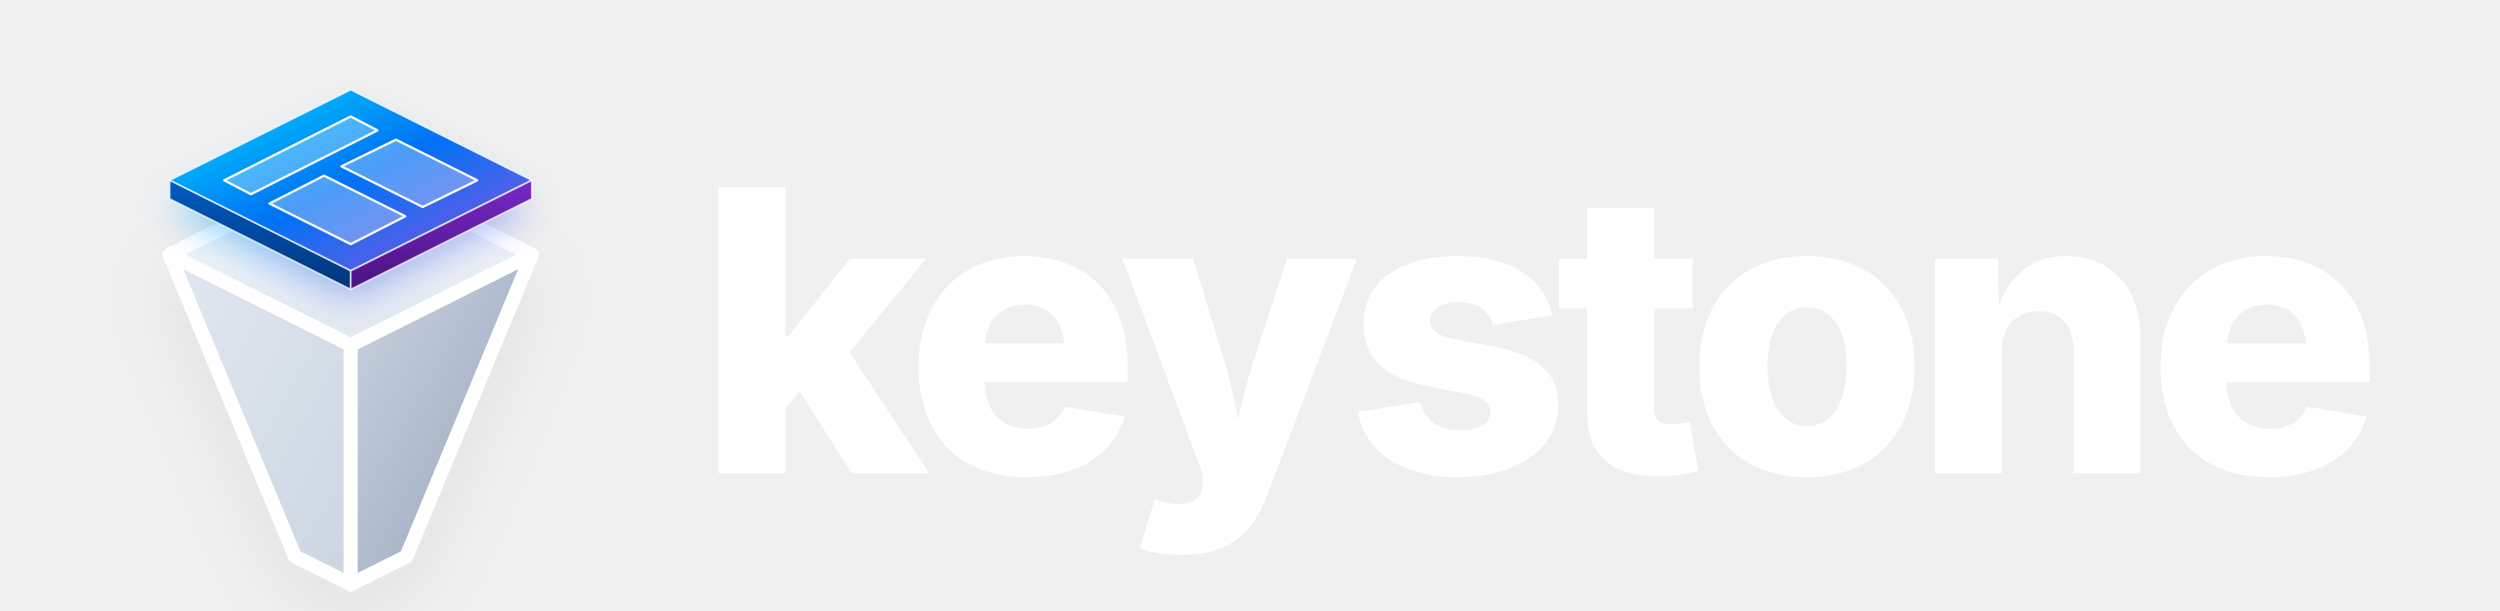
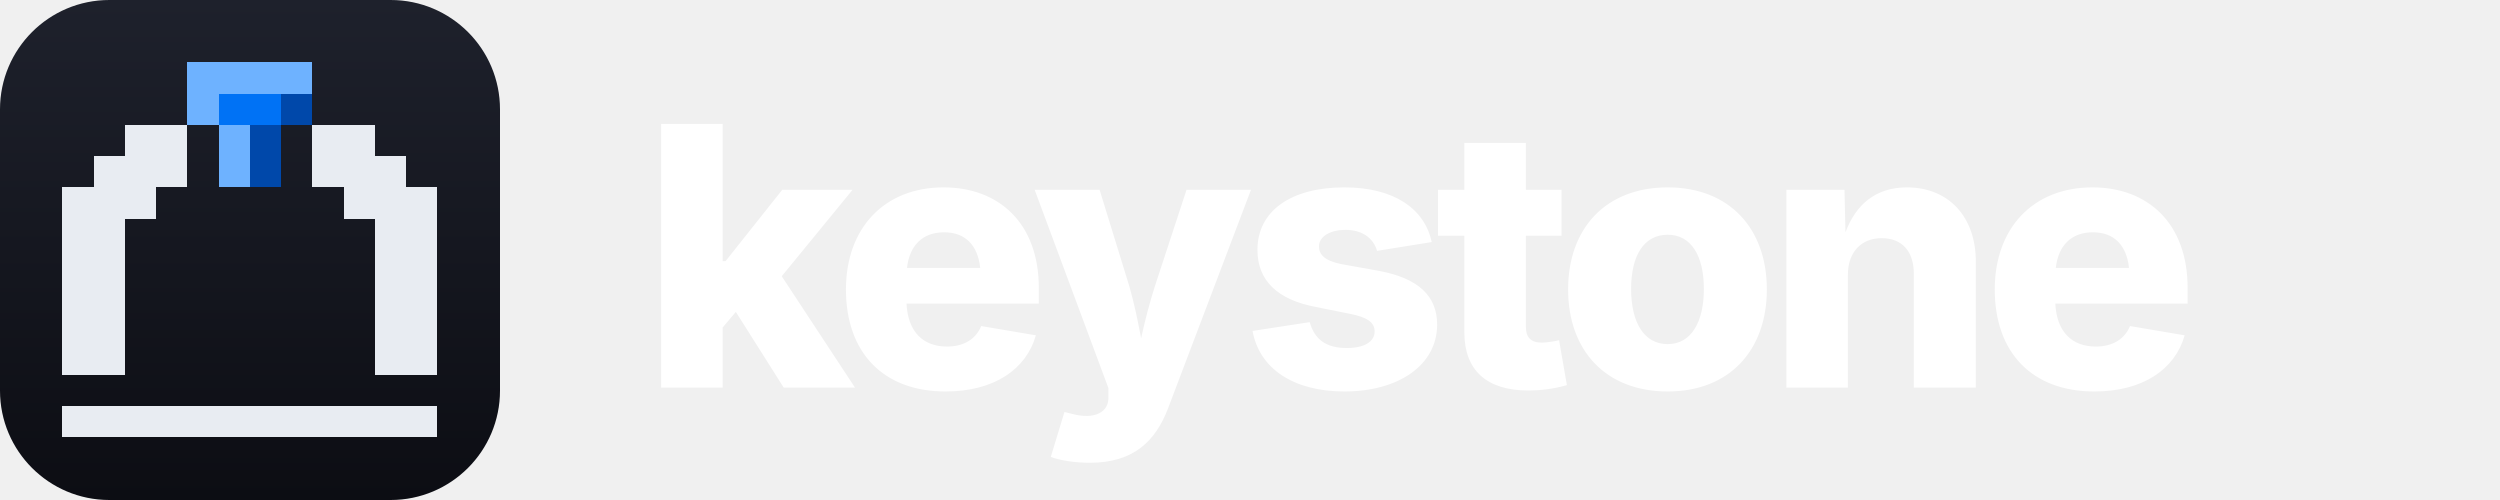
- <svg xmlns="http://www.w3.org/2000/svg" viewBox="30 15 840 205">
+ <svg xmlns="http://www.w3.org/2000/svg" viewBox="0 0 80 16" width="120" height="24">
  <defs>
-     <linearGradient id="card-top" x1="0%" y1="0%" x2="100%" y2="100%">
-       <stop offset="0%" stop-color="#00E1FF" />
-       <stop offset="50%" stop-color="#0072F5" />
-       <stop offset="100%" stop-color="#9750DD" />
+     <linearGradient id="kst" x1="0" y1="0" x2="0" y2="1">
+       <stop offset="0" stop-color="#1E212C" />
+       <stop offset="1" stop-color="#0C0D13" />
    </linearGradient>
-     <linearGradient id="card-left" x1="0%" y1="0%" x2="0%" y2="100%">
-       <stop offset="0%" stop-color="#005BC4" />
-       <stop offset="100%" stop-color="#00357A" />
-     </linearGradient>
-     <linearGradient id="card-right" x1="0%" y1="0%" x2="0%" y2="100%">
-       <stop offset="0%" stop-color="#7828C8" />
-       <stop offset="100%" stop-color="#4B1280" />
-     </linearGradient>
-     <linearGradient id="base-top" x1="50%" y1="0%" x2="50%" y2="100%">
-       <stop offset="0%" stop-color="#f8fafc" />
-       <stop offset="100%" stop-color="#e2e8f0" />
-     </linearGradient>
-     <linearGradient id="base-left" x1="0%" y1="0%" x2="100%" y2="100%">
-       <stop offset="0%" stop-color="#e2e8f0" />
-       <stop offset="100%" stop-color="#cbd5e1" />
-     </linearGradient>
-     <linearGradient id="base-right" x1="0%" y1="0%" x2="100%" y2="100%">
-       <stop offset="0%" stop-color="#cbd5e1" />
-       <stop offset="100%" stop-color="#94a3b8" />
-     </linearGradient>
-     <filter id="shadowGlow" x="-50%" y="-50%" width="200%" height="200%">
-       <feGaussianBlur stdDeviation="16" />
-     </filter>
-     <filter id="baseShadow" x="-20%" y="-20%" width="140%" height="140%">
-       <feDropShadow dx="0" dy="24" stdDeviation="32" flood-color="#000000" flood-opacity="0.06" />
-     </filter>
  </defs>
-   <g transform="translate(48, 28) scale(0.39)">
-     <g stroke="#ffffff" stroke-width="12" stroke-linejoin="round" filter="url(#baseShadow)">
-       <polygon points="256,108 412,186 256,264 100,186" fill="url(#base-top)" />
-       <polygon points="100,186 256,264 256,470 208,446" fill="url(#base-left)" />
-       <polygon points="412,186 256,264 256,470 304,446" fill="url(#base-right)" />
-     </g>
-     <polygon points="256,44 412,122 256,200 100,122" fill="url(#card-top)" opacity="0.45" filter="url(#shadowGlow)" transform="translate(0, 24)" />
-     <g stroke="rgba(255,255,255,0.7)" stroke-width="1.5" stroke-linejoin="round">
-       <polygon points="256,44 412,122 256,200 100,122" fill="url(#card-top)" />
-       <polygon points="100,122 256,200 256,216 100,138" fill="url(#card-left)" />
-       <polygon points="412,122 256,200 256,216 412,138" fill="url(#card-right)" />
-     </g>
-     <g fill="rgba(255,255,255,0.3)" stroke="rgba(255,255,255,0.95)" stroke-width="2" stroke-linejoin="round">
-       <polygon points="147,122 256,67 279,79 170,134" />
-       <polygon points="248,110 295,87 365,122 318,145" />
-       <polygon points="186,142 233,118 303,153 256,177" />
-     </g>
+   <rect width="16" height="16" rx="3.5" fill="url(#kst)" />
+   <g shape-rendering="crispEdges">
+     <rect x="6" y="2" width="4" height="1" fill="#6EB2FF" />
+     <rect x="6" y="3" width="1" height="1" fill="#6EB2FF" />
+     <rect x="7" y="3" width="2" height="1" fill="#0072F5" />
+     <rect x="9" y="3" width="1" height="1" fill="#0048AA" />
+     <rect x="4" y="4" width="2" height="1" fill="#E8ECF2" />
+     <rect x="7" y="4" width="1" height="1" fill="#6EB2FF" />
+     <rect x="8" y="4" width="1" height="1" fill="#0048AA" />
+     <rect x="10" y="4" width="2" height="1" fill="#E8ECF2" />
+     <rect x="3" y="5" width="3" height="1" fill="#E8ECF2" />
+     <rect x="7" y="5" width="1" height="1" fill="#6EB2FF" />
+     <rect x="8" y="5" width="1" height="1" fill="#0048AA" />
+     <rect x="10" y="5" width="3" height="1" fill="#E8ECF2" />
+     <rect x="2" y="6" width="3" height="1" fill="#E8ECF2" />
+     <rect x="11" y="6" width="3" height="1" fill="#E8ECF2" />
+     <rect x="2" y="7" width="2" height="1" fill="#E8ECF2" />
+     <rect x="12" y="7" width="2" height="1" fill="#E8ECF2" />
+     <rect x="2" y="8" width="2" height="1" fill="#E8ECF2" />
+     <rect x="12" y="8" width="2" height="1" fill="#E8ECF2" />
+     <rect x="2" y="9" width="2" height="1" fill="#E8ECF2" />
+     <rect x="12" y="9" width="2" height="1" fill="#E8ECF2" />
+     <rect x="2" y="10" width="2" height="1" fill="#E8ECF2" />
+     <rect x="12" y="10" width="2" height="1" fill="#E8ECF2" />
+     <rect x="2" y="11" width="2" height="1" fill="#E8ECF2" />
+     <rect x="12" y="11" width="2" height="1" fill="#E8ECF2" />
+     <rect x="2" y="13" width="12" height="1" fill="#E8ECF2" />
  </g>
-   <text x="264" y="174" font-family="'Inter', -apple-system, BlinkMacSystemFont, 'Segoe UI', Roboto, Helvetica, sans-serif" font-size="132" font-weight="800" letter-spacing="-0.04em" fill="#ffffff">keystone</text>
+   <text x="20.5" y="12.4" font-family="Inter, -apple-system, BlinkMacSystemFont, 'Segoe UI', Roboto, Helvetica, sans-serif" font-size="11.6" font-weight="800" letter-spacing="-0.45" fill="#ffffff">keystone</text>
</svg>
